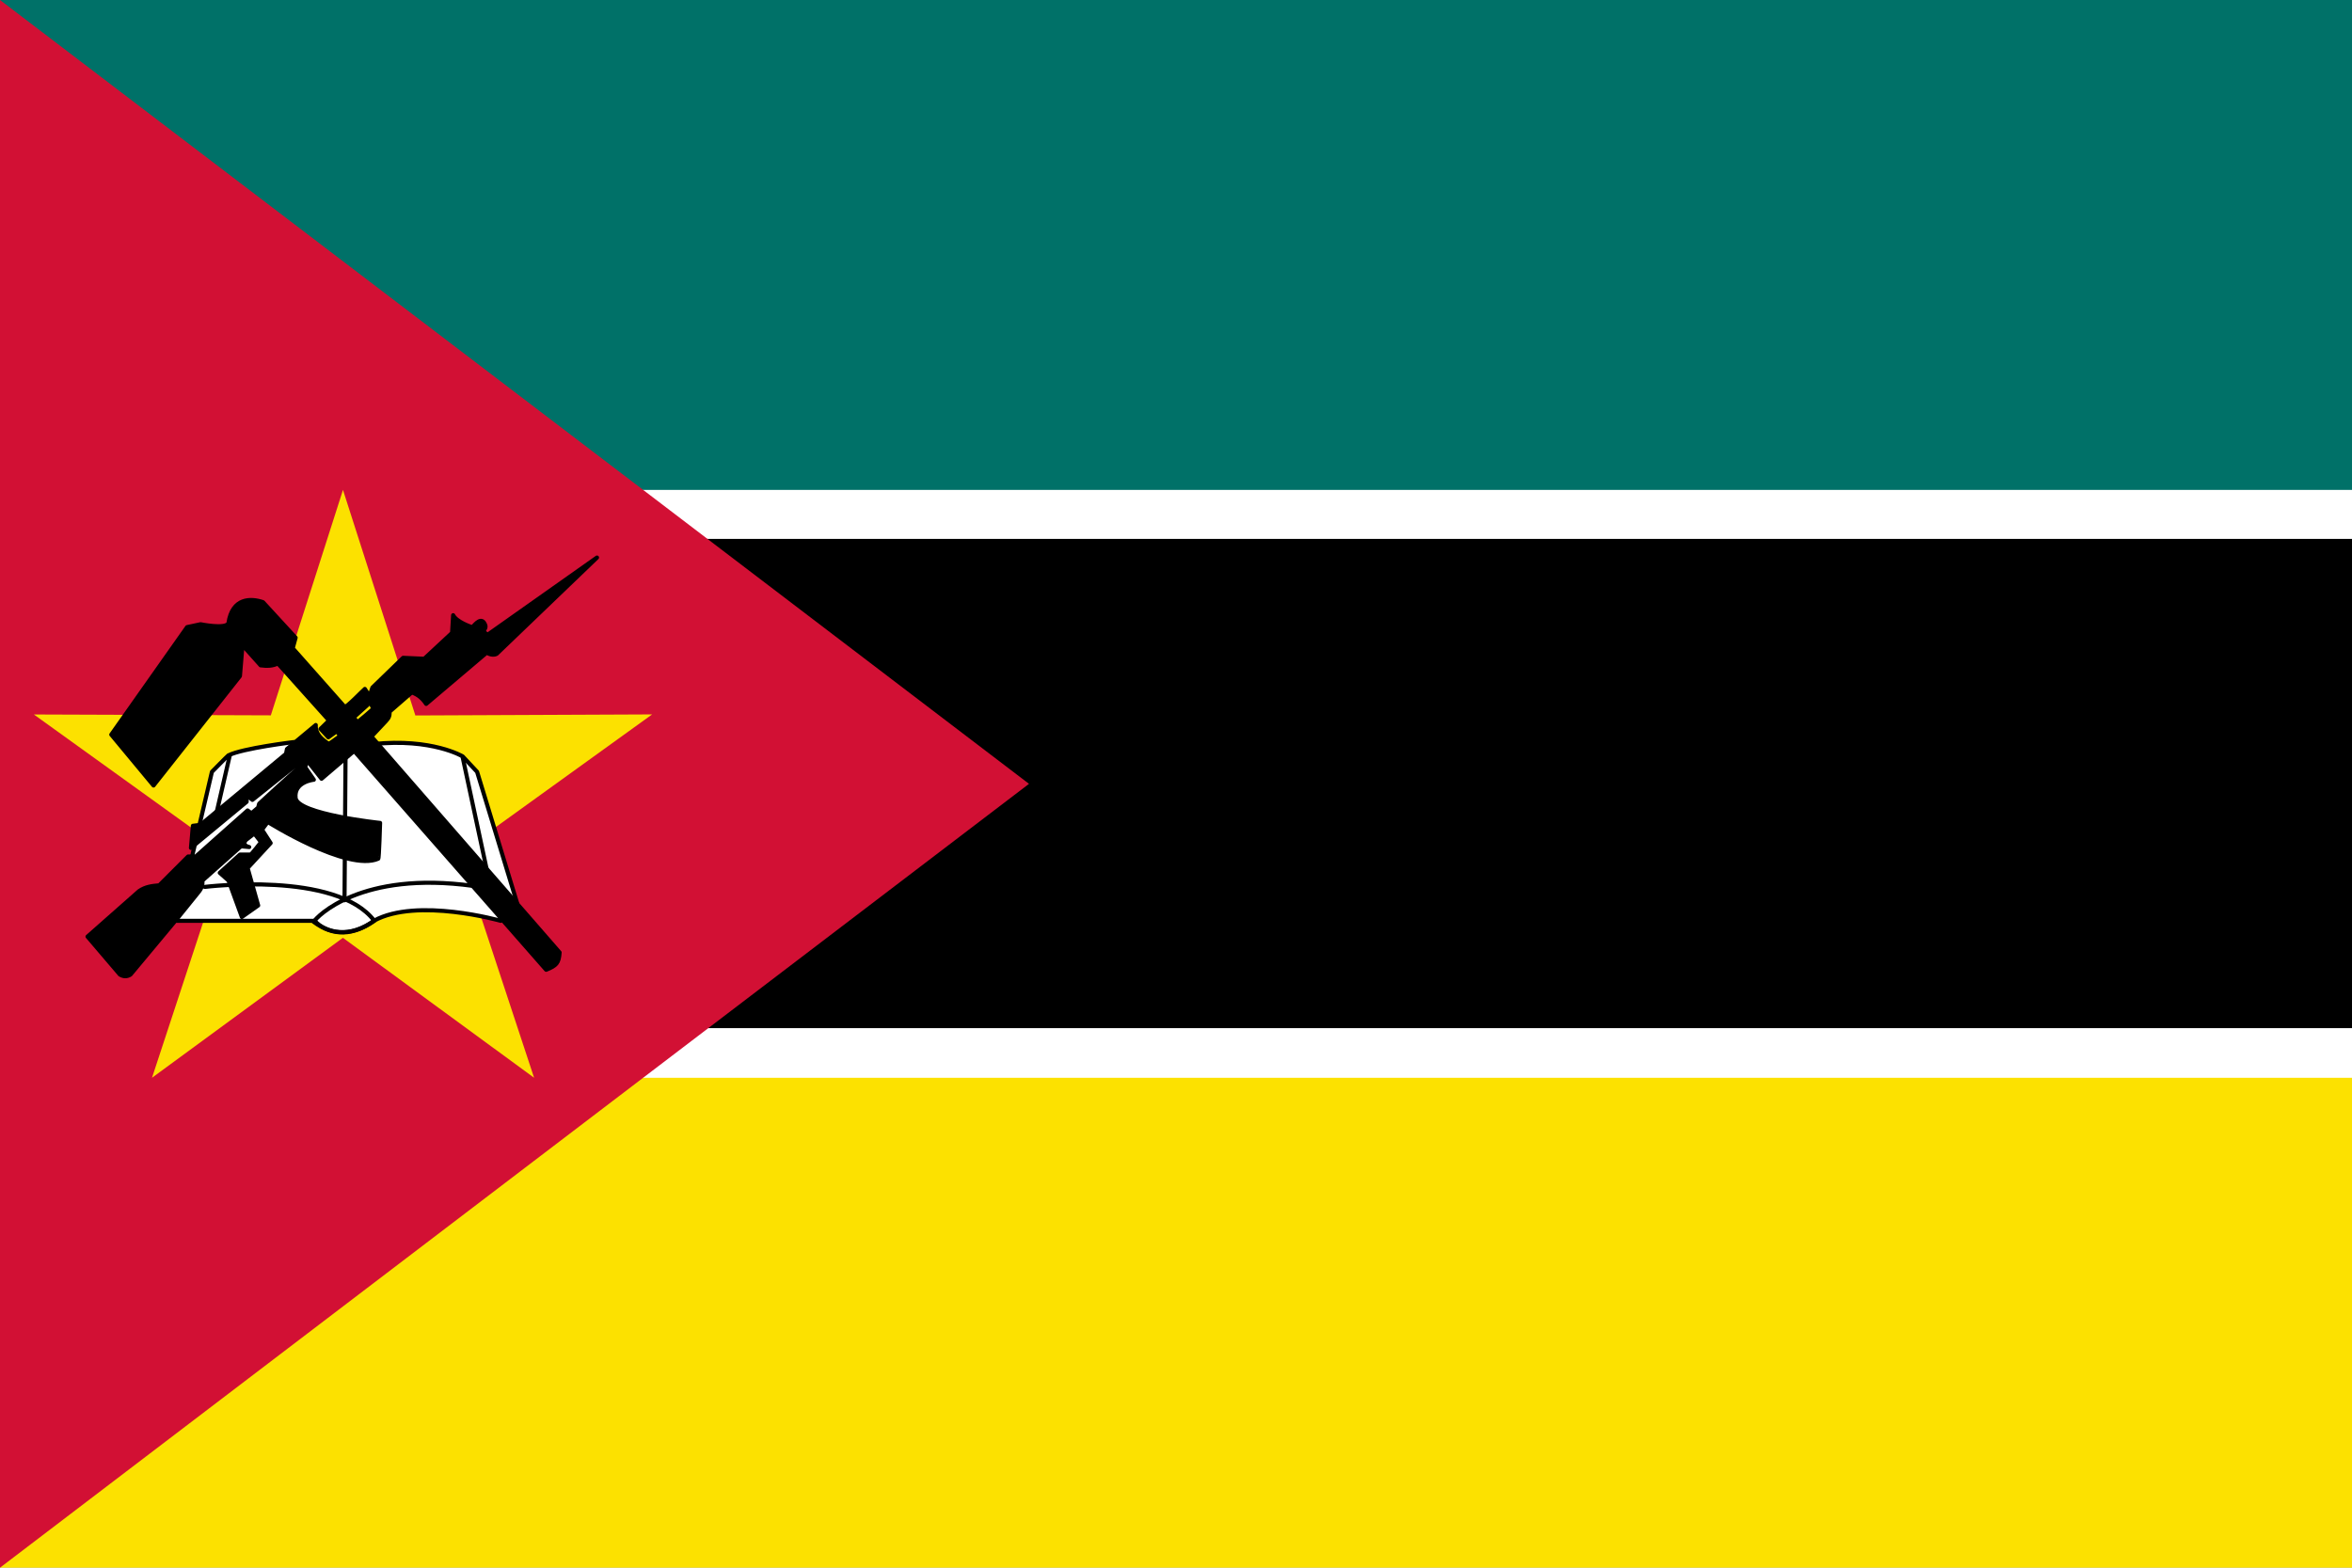
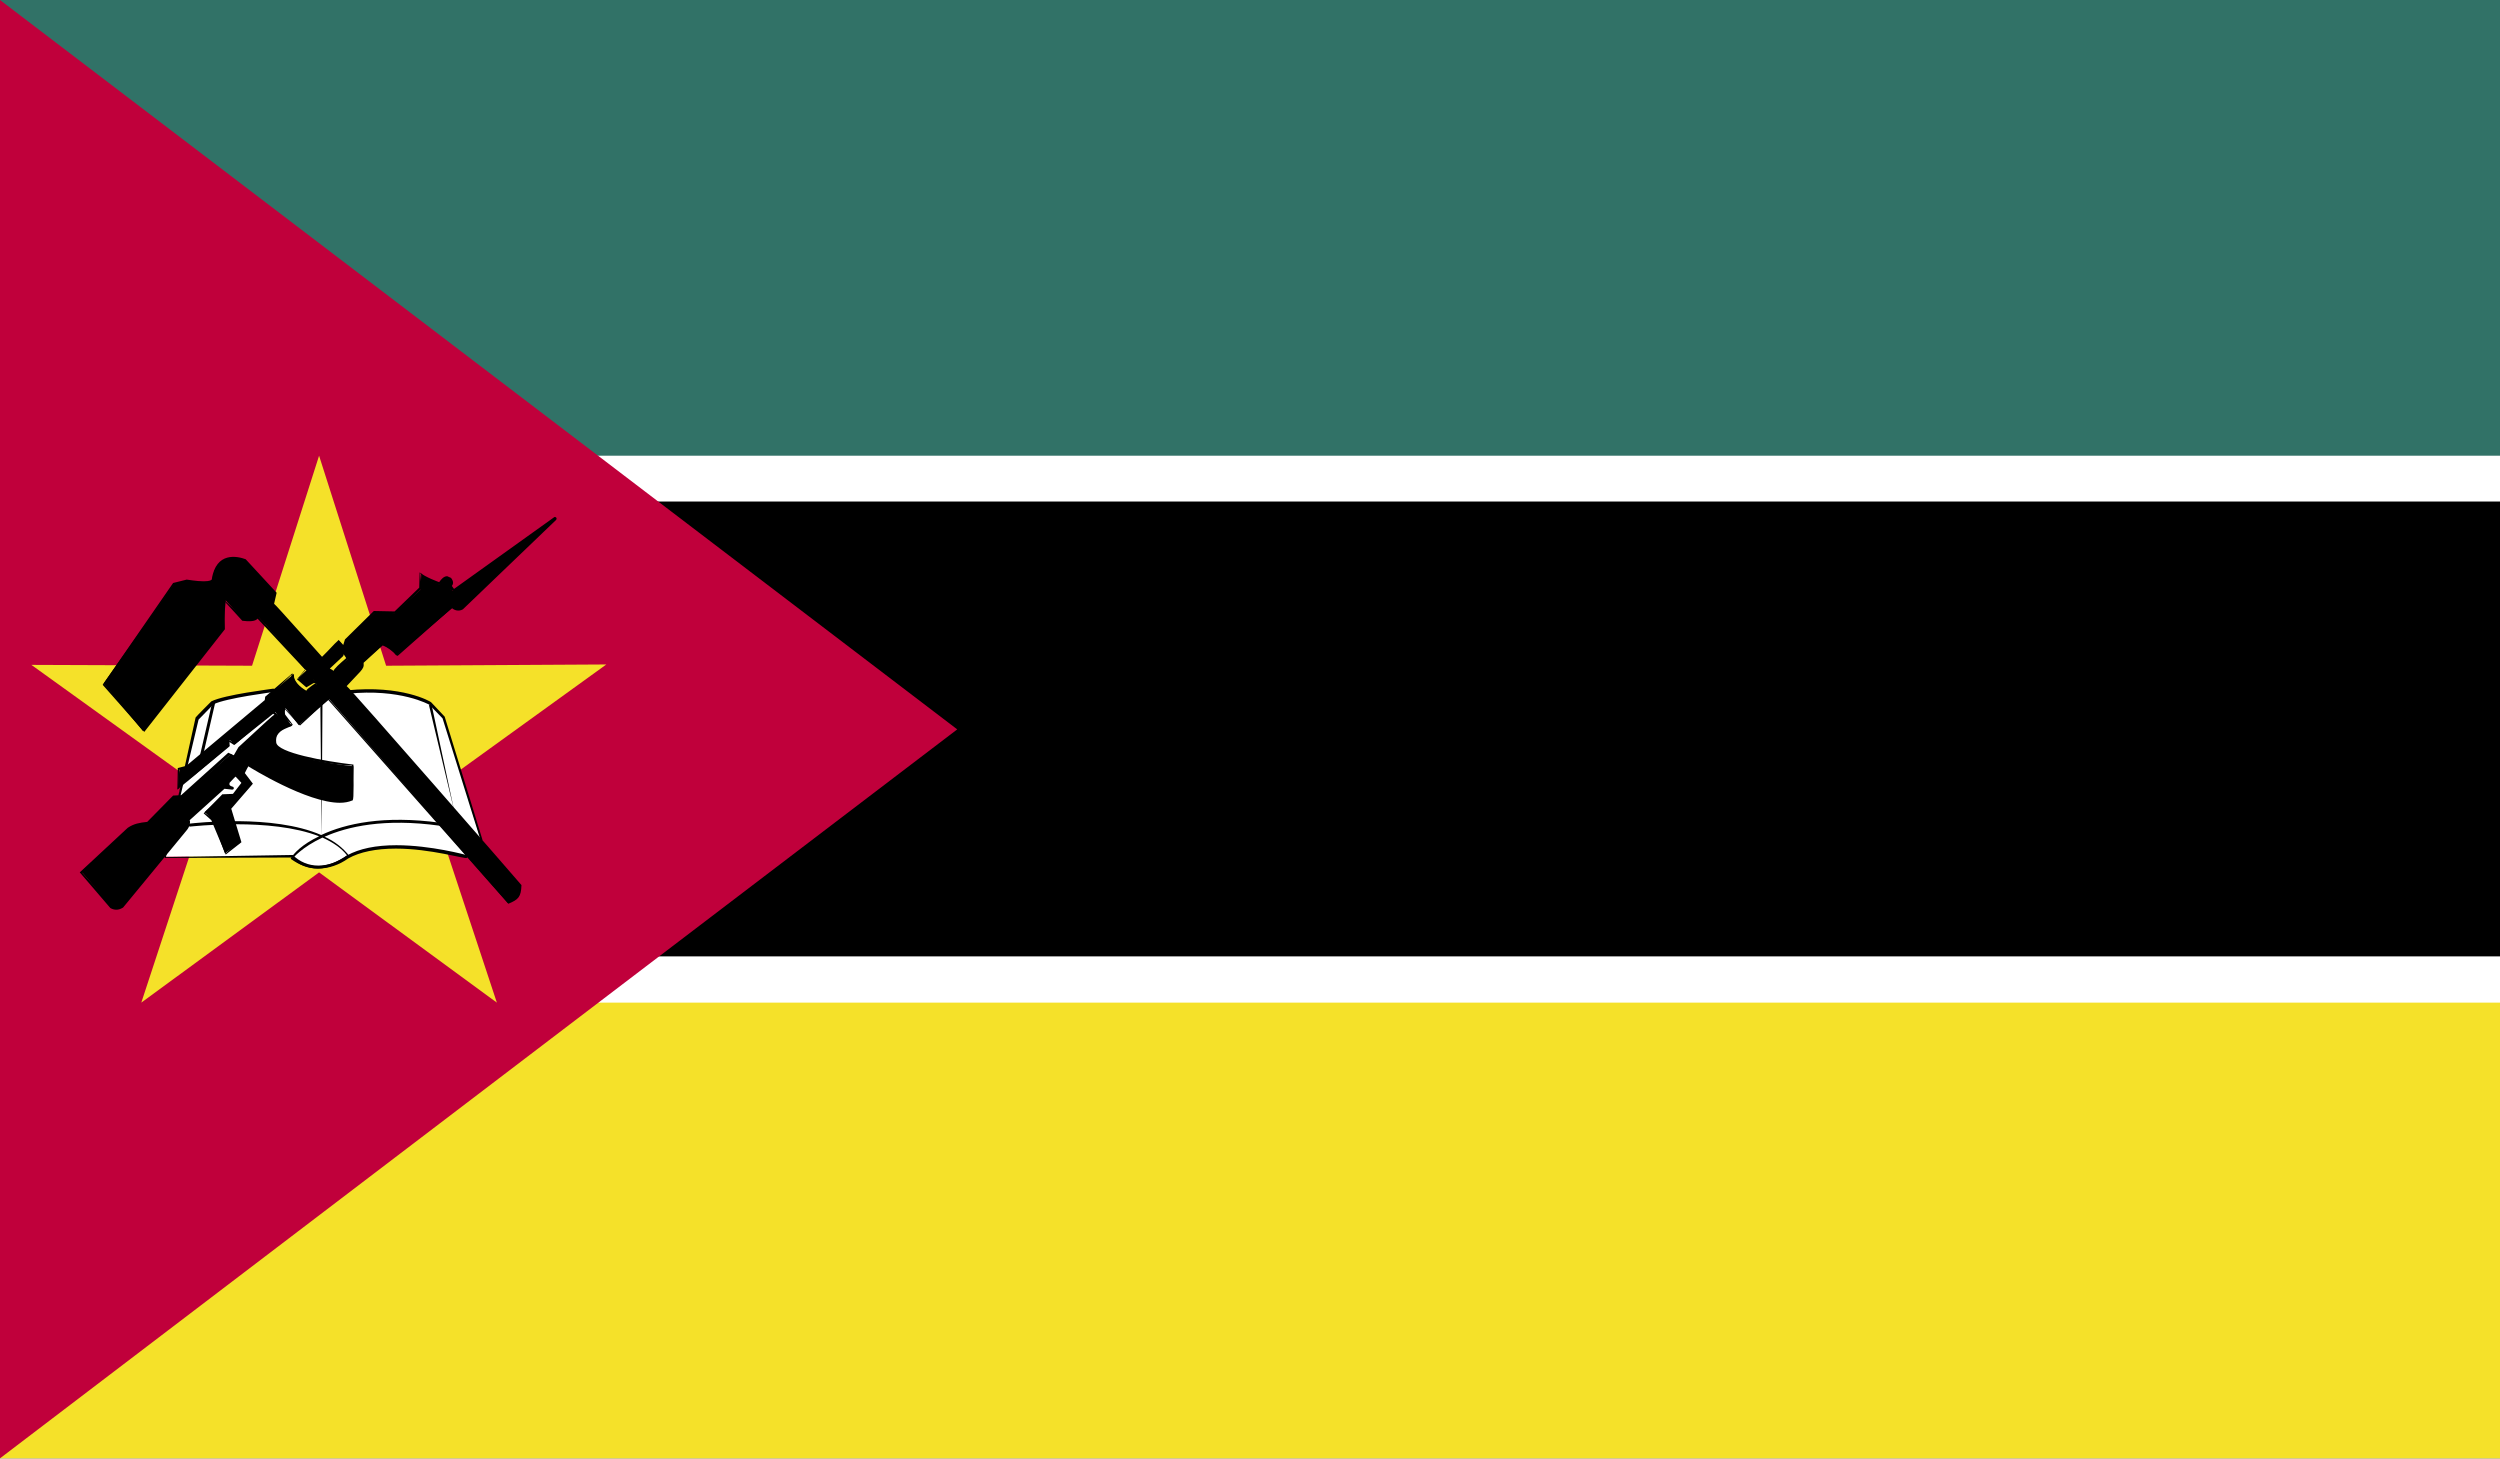
- <svg xmlns="http://www.w3.org/2000/svg" viewBox="0 0 900 600">
-   <rect width="900" height="600" fill="#000" />
-   <rect width="900" height="206.25" fill="#fff" />
-   <rect width="900" height="187.5" fill="#007168" />
-   <rect y="393.5" width="900" height="206.5" fill="#fff" />
-   <rect y="412.5" width="900" height="187.5" fill="#fce100" />
-   <path d="M 0,0 V 600 L 393.75,300 z" fill="#d21034" />
-   <path d="M 189.546,214.569 L 128.786,171.996 L 69.931,217.071 L 91.643,146.128 L 30.588,104.083 L 104.767,102.81 L 125.888,31.75 L 150.021,101.906 L 224.13,100.034 L 164.865,144.665 z" transform="matrix(1.221793,2.542786e-2,-2.542786e-2,1.221793,-21.7604,145.5065)" fill="#fce100" />
-   <path d="M 77.112,167.913 L 118.946,167.913 C 122.312,171.689 129.822,173.229 136.975,167.868 C 150.087,160.688 175.454,167.913 175.454,167.913 L 180.449,162.606 L 168.273,122.645 L 163.902,117.962 C 163.902,117.962 154.537,112.343 136.741,114.216 C 118.946,116.089 112.702,113.592 112.702,113.592 C 112.702,113.592 97.093,115.465 92.722,117.65 C 92.241,118.039 87.727,122.645 87.727,122.645 z" transform="matrix(1.259719,0,0,1.259719,-29.41569,140.9042)" fill="#fff" fill-rule="evenodd" stroke="#000" stroke-width="1.25" stroke-linecap="round" stroke-linejoin="round" />
-   <path d="M 85.541,157.611 C 85.541,157.611 125.502,152.616 137.054,167.913 C 130.53,172.377 124.786,172.745 118.634,168.226 C 119.614,166.593 132.995,152.616 167.024,157.299" transform="matrix(1.259719,0,0,1.259719,-29.41569,140.9042)" fill="none" stroke="#000" stroke-width="1.25" stroke-linecap="round" stroke-linejoin="round" />
-   <path d="M 128.312,117.65 L 128,161.67 M 163.902,118.274 L 171.395,153.24 M 93.134,117.725 L 88.976,135.757" transform="matrix(1.259719,0,0,1.259719,-29.41569,140.9042)" stroke="#000" stroke-width="1.25" stroke-linecap="round" stroke-linejoin="round" />
-   <path d="M 49.942,172.706 L 59.78,184.241 C 60.935,184.93 61.961,184.886 62.988,184.241 L 77.568,166.745 L 83.692,159.163 C 84.64,158.04 84.943,156.787 84.858,155.664 L 96.566,145.261 C 97.523,145.327 98.094,145.435 99.052,145.5 C 97.92,145.207 97.09,144.656 97.981,143.416 L 100.605,141.375 L 102.646,143.999 C 102.646,143.999 99.73,147.79 99.439,147.79 C 99.147,147.79 96.231,147.79 96.231,147.79 L 90.107,153.331 L 92.784,155.697 L 96.814,166.745 L 101.772,163.245 L 98.564,151.873 L 105.563,144.291 L 102.938,140.208 L 104.688,137.875 C 104.688,137.875 128.91,153.125 138.242,149.043 C 138.494,149.134 138.806,138.167 138.806,138.167 C 138.806,138.167 113.728,135.543 113.144,130.585 C 112.561,125.628 118.685,125.045 118.685,125.045 L 116.06,121.254 L 116.644,119.212 L 121.018,124.753 L 130.933,116.296 L 189.254,182.783 C 192.438,181.492 193.118,180.713 193.337,177.534 C 193.255,177.454 136.182,111.922 136.182,111.922 L 140.556,107.257 C 141.418,106.285 141.721,105.872 141.722,104.34 L 148.429,98.508 C 150.446,99.201 151.732,100.41 152.803,102.007 L 171.242,86.38 C 171.728,86.866 173.204,87.352 174.206,86.805 L 204.691,57.544 L 171.466,81.012 L 170.3,80.137 C 170.3,79.165 171.505,78.924 170.3,77.221 C 169.009,75.672 167.092,78.679 166.801,78.679 C 166.509,78.679 161.992,77.082 161.002,75.06 L 160.677,80.428 L 152.22,88.302 L 145.805,88.01 L 136.473,97.05 L 135.307,100.549 L 136.765,103.466 C 136.765,103.466 131.807,107.84 131.807,107.548 C 131.807,107.257 130.805,106.259 130.762,106.13 L 135.015,102.299 L 135.598,99.675 L 134.179,97.459 C 133.749,97.771 128.308,103.466 128.016,102.882 C 127.53,102.338 112.27,85.094 112.27,85.094 L 113.144,81.886 L 103.23,71.097 C 99.615,69.849 93.898,69.639 92.732,77.512 C 91.823,79.362 84.275,77.804 84.275,77.804 L 80.193,78.679 L 57.155,111.339 L 69.986,126.794 L 96.231,93.551 L 97.01,84.133 L 102.517,90.29 C 104.353,90.526 106.102,90.547 107.766,89.707 L 123.315,107.063 L 120.726,109.589 C 121.601,110.561 122.203,111.182 123.078,112.154 C 123.953,111.571 124.788,110.871 125.663,110.287 C 125.955,110.677 126.441,111.416 126.733,111.805 C 125.43,112.514 124.516,113.458 123.213,114.167 C 121.128,112.808 119.115,111.116 119.268,108.423 L 110.52,115.713 L 110.228,117.171 L 84.275,138.75 L 81.942,139.042 L 81.359,145.749 L 98.272,131.752 L 98.272,129.71 L 100.022,131.168 L 113.144,120.671 C 113.144,120.671 114.019,121.837 113.728,121.837 C 113.436,121.837 102.063,132.335 102.063,132.335 L 101.772,133.501 L 99.73,135.251 L 98.564,134.376 L 82.817,148.373 L 80.484,148.373 L 71.736,157.122 C 69.48,157.318 67.524,157.557 65.612,158.871 z" transform="matrix(1.259719,0,0,1.259719,-29.41569,140.9042)" fill="#000" fill-rule="evenodd" stroke="#000" stroke-width="1.25" stroke-linecap="round" stroke-linejoin="round" />
+ <svg xmlns="http://www.w3.org/2000/svg" viewBox="0 0 58.92 34.37">
+   <path d="M0 0h58.92v34.37H0z" />
+   <path fill="#fff" d="M0 0h58.92v11.82H0z" />
+   <path fill="#317267" d="M0 0h58.92v10.74H0z" />
+   <path fill="#fff" d="M0 22.54h58.92v11.83H0z" />
+   <path fill="#f5e129" d="M0 23.63h58.92v10.74H0z" />
+   <path fill="#c0003b" d="M0 0v34.37l22.56-17.18z" />
+   <path fill="#f5e129" d="M11.71 23.63l-4.19-3.07-4.19 3.07 1.62-4.93-4.21-3.03 5.2.02 1.58-4.95 1.58 4.95 5.19-.03-4.21 3.04z" />
+   <path d="M3.88 20.19H6.9c.24.27.78.39 1.3 0 .95-.52 2.78 0 2.78 0l.36-.38-.88-2.88-.32-.34s-.68-.4-1.96-.27c-1.28.14-1.74-.04-1.74-.04s-1.13.13-1.44.29l-.36.36-.76 3.26z" fill="#fff" />
+   <path d="M7.5 20.47c-.25 0-.49-.1-.63-.26l-2.99.01.73-3.31c.01-.02.34-.35.37-.38.32-.16 1.42-.29 1.46-.3.03 0 .48.18 1.74.04 1.29-.13 1.96.26 1.98.28l.32.34.89 2.9-.37.43c-.04.03-.85-.22-1.67-.22-.47 0-.85.08-1.12.23-.21.15-.46.24-.71.24m-.6-.32c.16.16.37.25.6.25.23 0 .46-.08.68-.24.29-.16.68-.24 1.16-.24.82 0 1.64.23 1.65.23l.33-.37-.89-2.85-.31-.32s-.68-.39-1.93-.26c-1.29.14-1.74-.04-1.75-.04.01 0-1.11.14-1.41.29l-.35.36-.77 3.24 2.99-.05z" />
+   <path d="M7.48 20.47c-.21 0-.42-.08-.63-.23.06-.12.27-.34.67-.53-1.15-.45-3-.23-3.03-.23-.02.01-.04-.01-.04-.03 0-.02.01-.04.03-.04.1-.01 1.95-.23 3.09.27.57-.27 1.48-.47 2.8-.29.02 0 .03.02.03.04s-.02.04-.04.03c-1.3-.18-2.17.02-2.71.26.24.11.43.26.58.45-.26.21-.51.3-.75.3m.12-.73c-.49.23-.69.48-.7.49.41.26.81.25 1.28-.07-.14-.18-.34-.31-.58-.42" />
+   <path d="M7.58 19.74l-.03-3.18h.05zM10.71 19.13l-.6-2.51.06-.02zM4.74 17.91c-.01 0-.01 0 0 0-.03-.01-.04-.03-.04-.05l.3-1.3c0-.02.02-.03.04-.03s.03.02.03.04l-.3 1.3c0 .02-.02.04-.03.04" />
+   <path d="M1.92 20.54l.71.83c.08.05.16.04.23 0l1.05-1.26.44-.55c.07-.08.09-.17.08-.25l.85-.75c.07 0 .11.01.18.02-.08-.02-.14-.06-.08-.15l.19-.15.15.19s-.21.27-.23.27h-.23l-.44.4.19.17.29.8.36-.25-.23-.82.5-.55-.19-.29.13-.17s1.75 1.1 2.42.81c.02.01.04-.78.04-.78s-1.81-.19-1.85-.55c-.04-.36.4-.4.4-.4l-.19-.27.04-.15.31.4.72-.61 4.21 4.8c.23-.09.28-.15.3-.38l-4.13-4.73.32-.34c.06-.07.08-.1.08-.21l.48-.42c.15.05.24.14.32.25l1.33-1.13c.03.04.14.07.21.03l2.2-2.11-2.4 1.69-.08-.06c0-.07.09-.09 0-.21-.09-.11-.23.11-.25.11-.02 0-.35-.12-.42-.26l-.02.39-.61.55-.46-.02-.67.65-.08.25.1.21s-.36.31-.36.29c0-.02-.07-.09-.08-.1l.31-.28.04-.19-.1-.15c-.03.02-.42.44-.44.39-.03-.04-1.14-1.29-1.14-1.29l.06-.23-.72-.78c-.26-.09-.67-.1-.76.46-.06.14-.6.03-.6.03l-.3.07-1.66 2.35.93 1.12 1.89-2.4.06-.68.4.44c.13.02.26.02.38-.04l1.12 1.25-.19.18c.06.07.11.11.17.18.06-.04.12-.09.19-.14.02.03.06.08.08.11-.1.05-.16.12-.26.17-.15-.1-.3-.22-.28-.42l-.63.53-.02.1-1.88 1.58-.17.02-.04.49 1.22-1.01v-.15l.13.1.95-.76s.06.08.04.08-.84.76-.84.76l-.02.08-.15.13-.08-.06-1.14 1.01h-.18l-.63.63c-.16.01-.3.03-.44.13l-1.13 1z" />
+   <path d="M2.74 21.44c-.04 0-.09-.01-.14-.04l-.72-.84 1.13-1.05c.15-.1.28-.12.46-.14l.61-.62.19-.01 1.11-1 .13.06.11-.19c.64-.59.8-.74.85-.77-.02 0-.03-.02-.05-.04l-.9.76-.17-.11.06.12-1.23 1.04.01-.51.2-.05 1.85-1.55.01-.08.64-.55c.05.21.18.32.33.41.01-.03.05-.06.09-.09.04-.03.08-.06.13-.09h-.05l-.17.1-.22-.19.19-.23-1.12-1.2c-.05.07-.21.07-.36.05l-.42-.46.01.66-1.9 2.42-.98-1.11 1.66-2.4.32-.08c.02 0 .23.04.4.04.15 0 .18-.03.19-.04.1-.67.61-.55.8-.48l.73.79-.06.26c.02 0 1.09 1.21 1.13 1.25.02-.02.22-.22.3-.31.05-.05.09-.08.09-.09l.11.12.04-.13.68-.67.49.01.58-.56.01-.36c.13.11.43.22.46.23.05-.07.11-.14.19-.14.01 0 .08.04.09.04.07.09.05.15.02.19l.05.07 2.36-1.69c.01-.01.03-.01.05.01.01.01.01.03 0 .05l-2.2 2.11c-.1.06-.21.02-.26-.03l-1.28 1.13c-.14-.13-.23-.2-.35-.25l-.45.41c.01.09-.01.13-.08.21l-.32.34c.04 0 4.09 4.65 4.12 4.69-.01.28-.07.34-.31.44l-4.25-4.81-.66.61-.37-.4.02.14.18.24c-.03.06-.24.08-.34.21-.05.06-.06.13-.05.21.03.24 1.13.44 1.82.52.01.85 0 .85-.04.85-.07.03-.17.05-.28.05-.78 0-2.11-.83-2.16-.86l-.08.16.19.25-.51.59.24.79-.37.29-.34-.81-.18-.16.44-.45.25-.01c.01-.01.11-.14.2-.26l-.14-.15-.14.15c-.01.05 0 .07.07.09.02 0 .03.02.03.04s-.02.03-.04.03l-.18-.02-.82.74c.02.04.01.15-.08.25L2.9 21.39c-.07.04-.11.05-.16.05m2.67-3.64l-1.09 1.01-.19.01-.61.62c-.19.02-.32.04-.45.13l-1.13 1 .71.78c.05.03.12.03.18-.01l1.49-1.8c.07-.09.08-.17.08-.23l.86-.78h.07v-.01c-.01-.03 0-.08.03-.12l.2-.15.2.2c-.22.33-.24.33-.26.33h-.24l-.42.39.19.12.3.81.3-.27-.25-.78.51-.58-.19-.25.14-.22c.06 0 1.41.84 2.17.84.1 0 .19-.02.26-.05 0-.03.01-.48.02-.75-.15.02-1.81-.17-1.85-.54-.01-.1.01-.19.07-.26.12-.15.35-.17.36-.17l-.22-.22.04-.18.38.39.66-.61 4.26 4.8c.18-.1.22-.15.23-.35-.02-.01-.34-.37-4.12-4.71l.32-.38c.06-.06.07-.09.07-.19l.51-.47c.17.04.28.12.37.26l1.28-1.14c.06.02.11.04.16.04l1.88-1.77-1.98 1.4-.13-.06c-.01-.01 0-.09.01-.1.02-.03.03-.05-.02-.12-.08-.02-.13.05-.16.08a.21.21 0 0 1-.06.04c-.04 0-.37-.12-.45-.28l.04.37-.62.59-.49-.01-.64.65-.07.24.1.18c-.35.35-.37.35-.39.35-.04-.04-.07-.07-.08-.09-.01-.01-.03-.07-.02-.08l.31-.27.01-.1-.07-.17c-.01.02-.03.03-.05.05-.25.25-.33.32-.38.32-.07-.05-1.17-1.3-1.17-1.3l.06-.26-.71-.74c-.05-.01-.14-.04-.24-.04-.26 0-.41.16-.46.48-.03.07-.11.1-.25.1-.18 0-.39-.04-.4-.05l-.28.06-1.64 2.34.92 1.07 1.84-2.4.05-.66.46.42c.02-.01.07 0 .11 0 .08 0 .16-.01.22-.05l1.16 1.26-.19.23.09.04.08.09.05-.07.11-.05c.01-.01.07.04.08.06l.04.06c-.06.08-.1.11-.14.14-.04.03-.08.06-.13.09-.19-.1-.35-.24-.34-.45l-.57.56v.07l-1.89 1.58-.19.03-.01.45 1.16-1.04-.01-.12.18.08.9-.76c.12.09.11.11.1.13-.06.04-.54.48-.85.77l-.01.07-.16.15-.11-.07zm2.69-2.38l-.01.04-.32.3c.06.02.08.04.09.06 0-.05.16-.19.3-.31l-.06-.09z" />
</svg>
